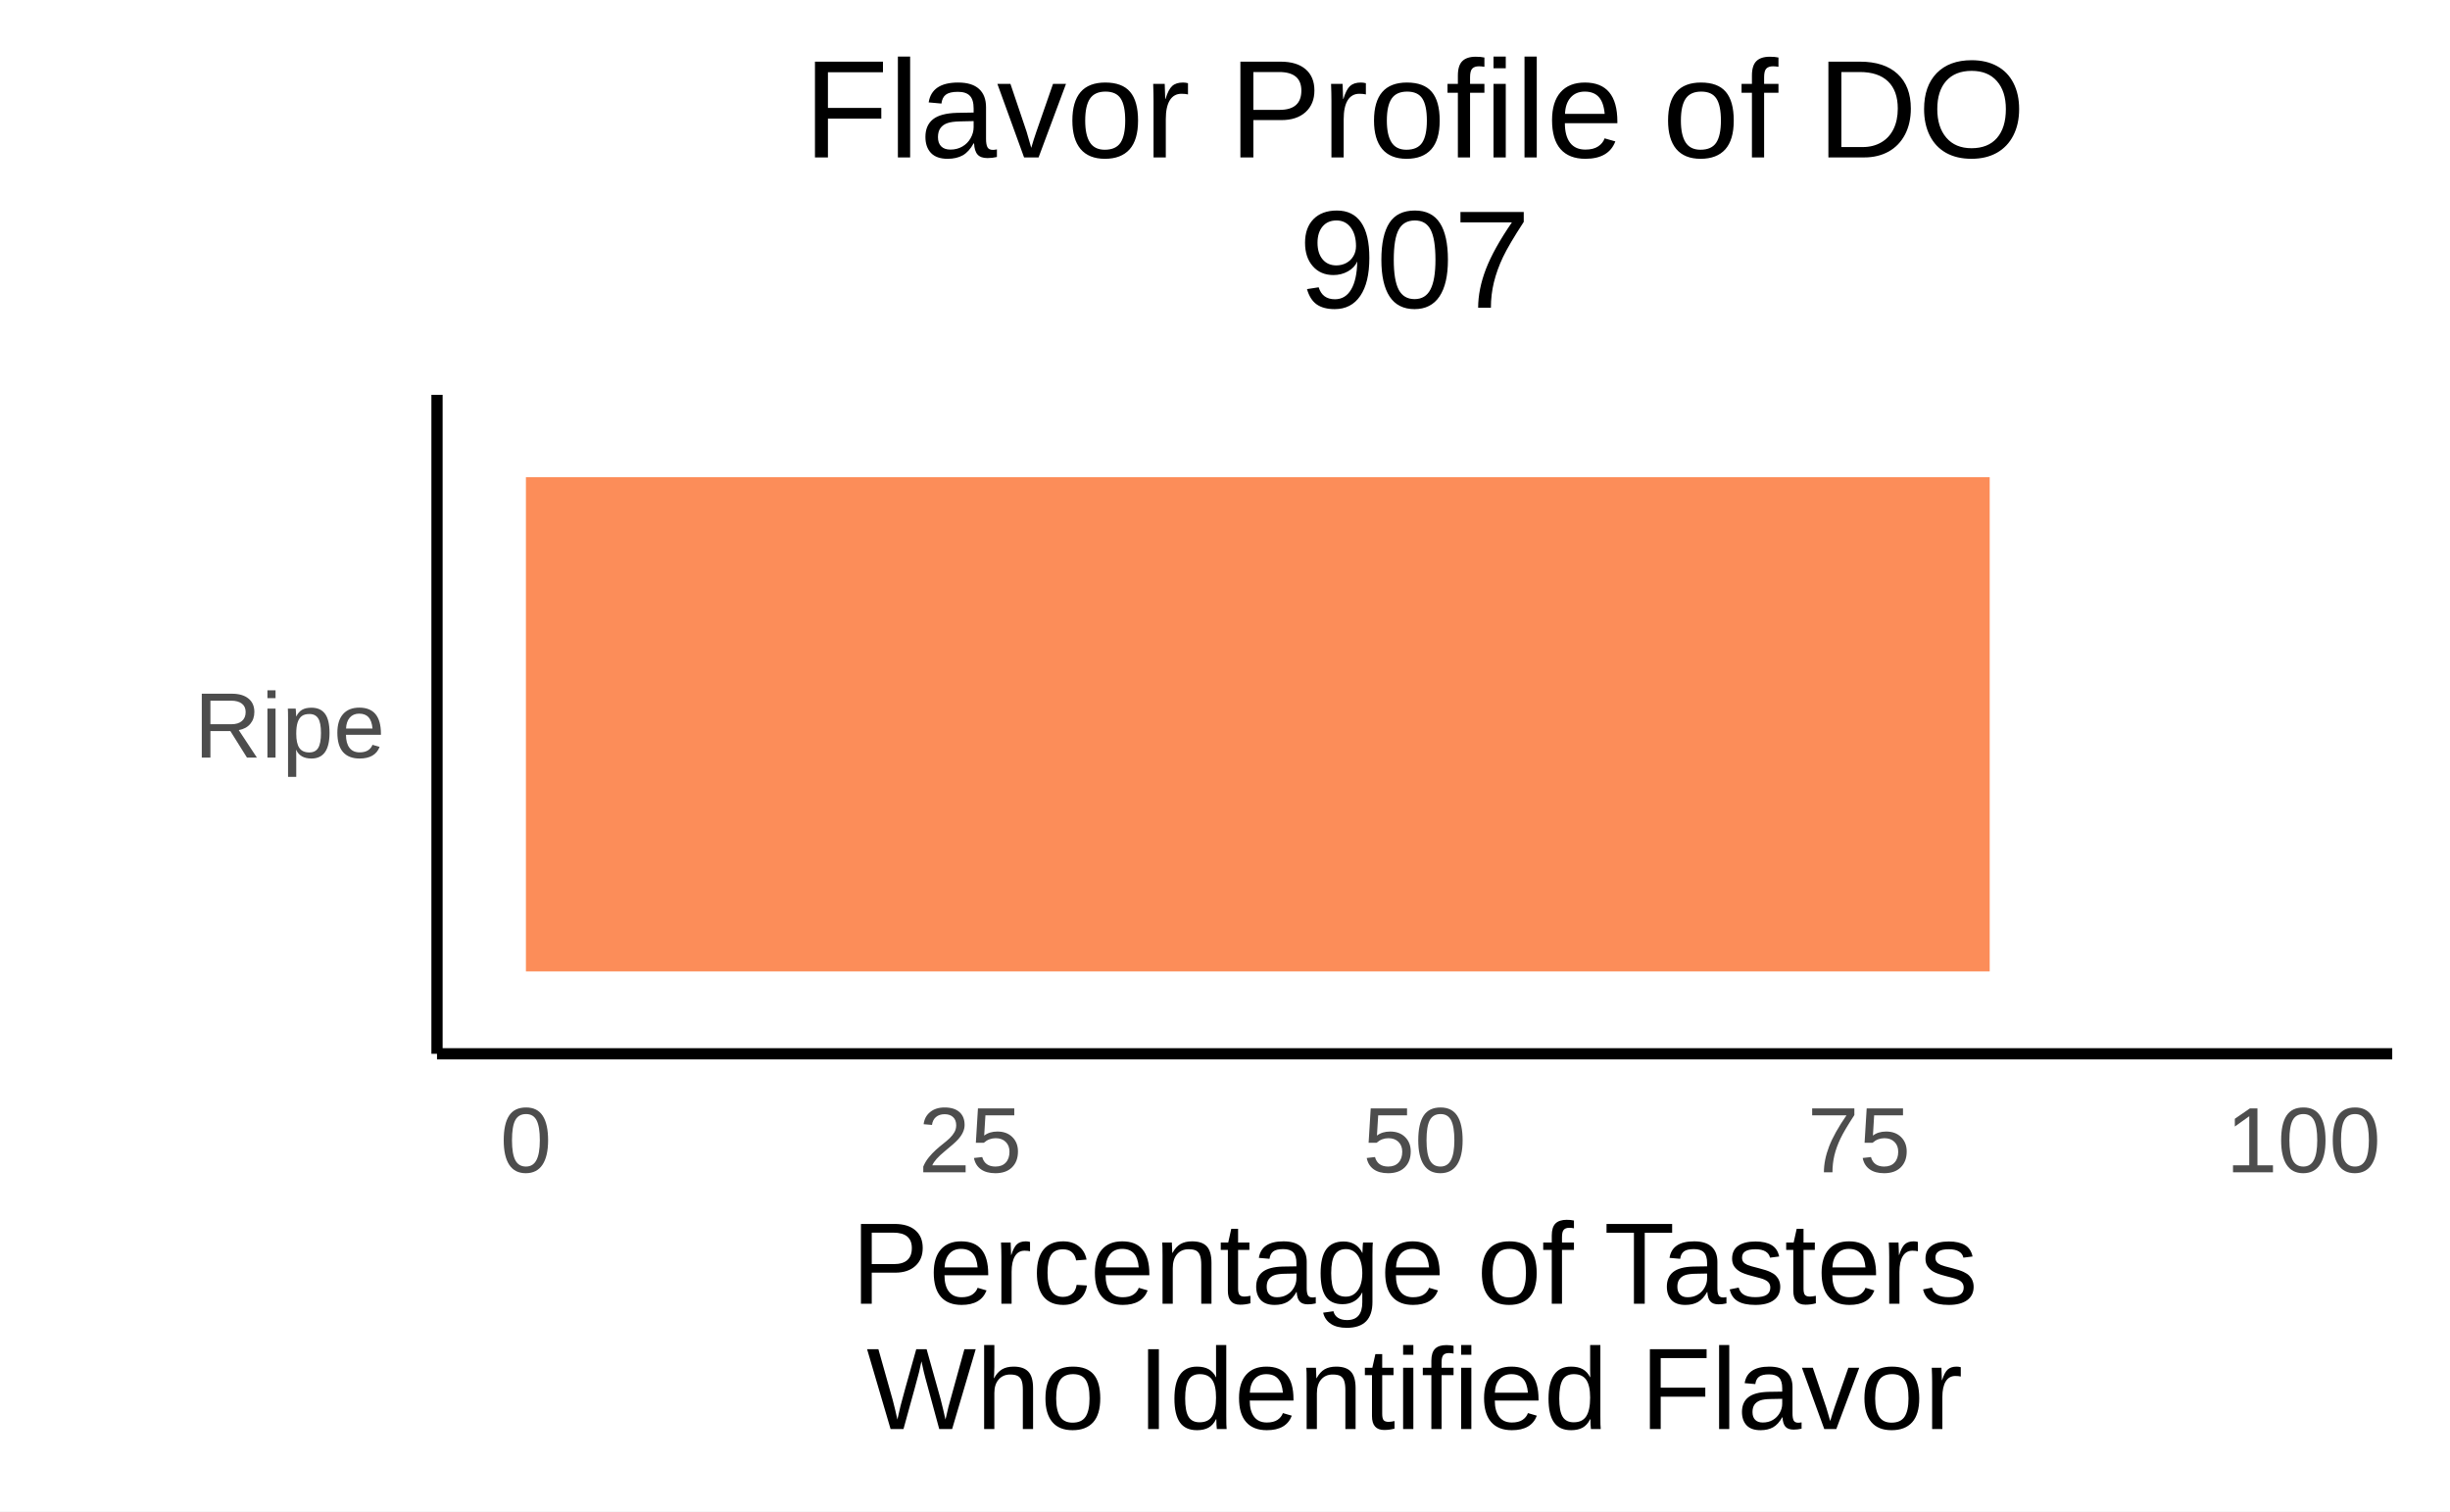
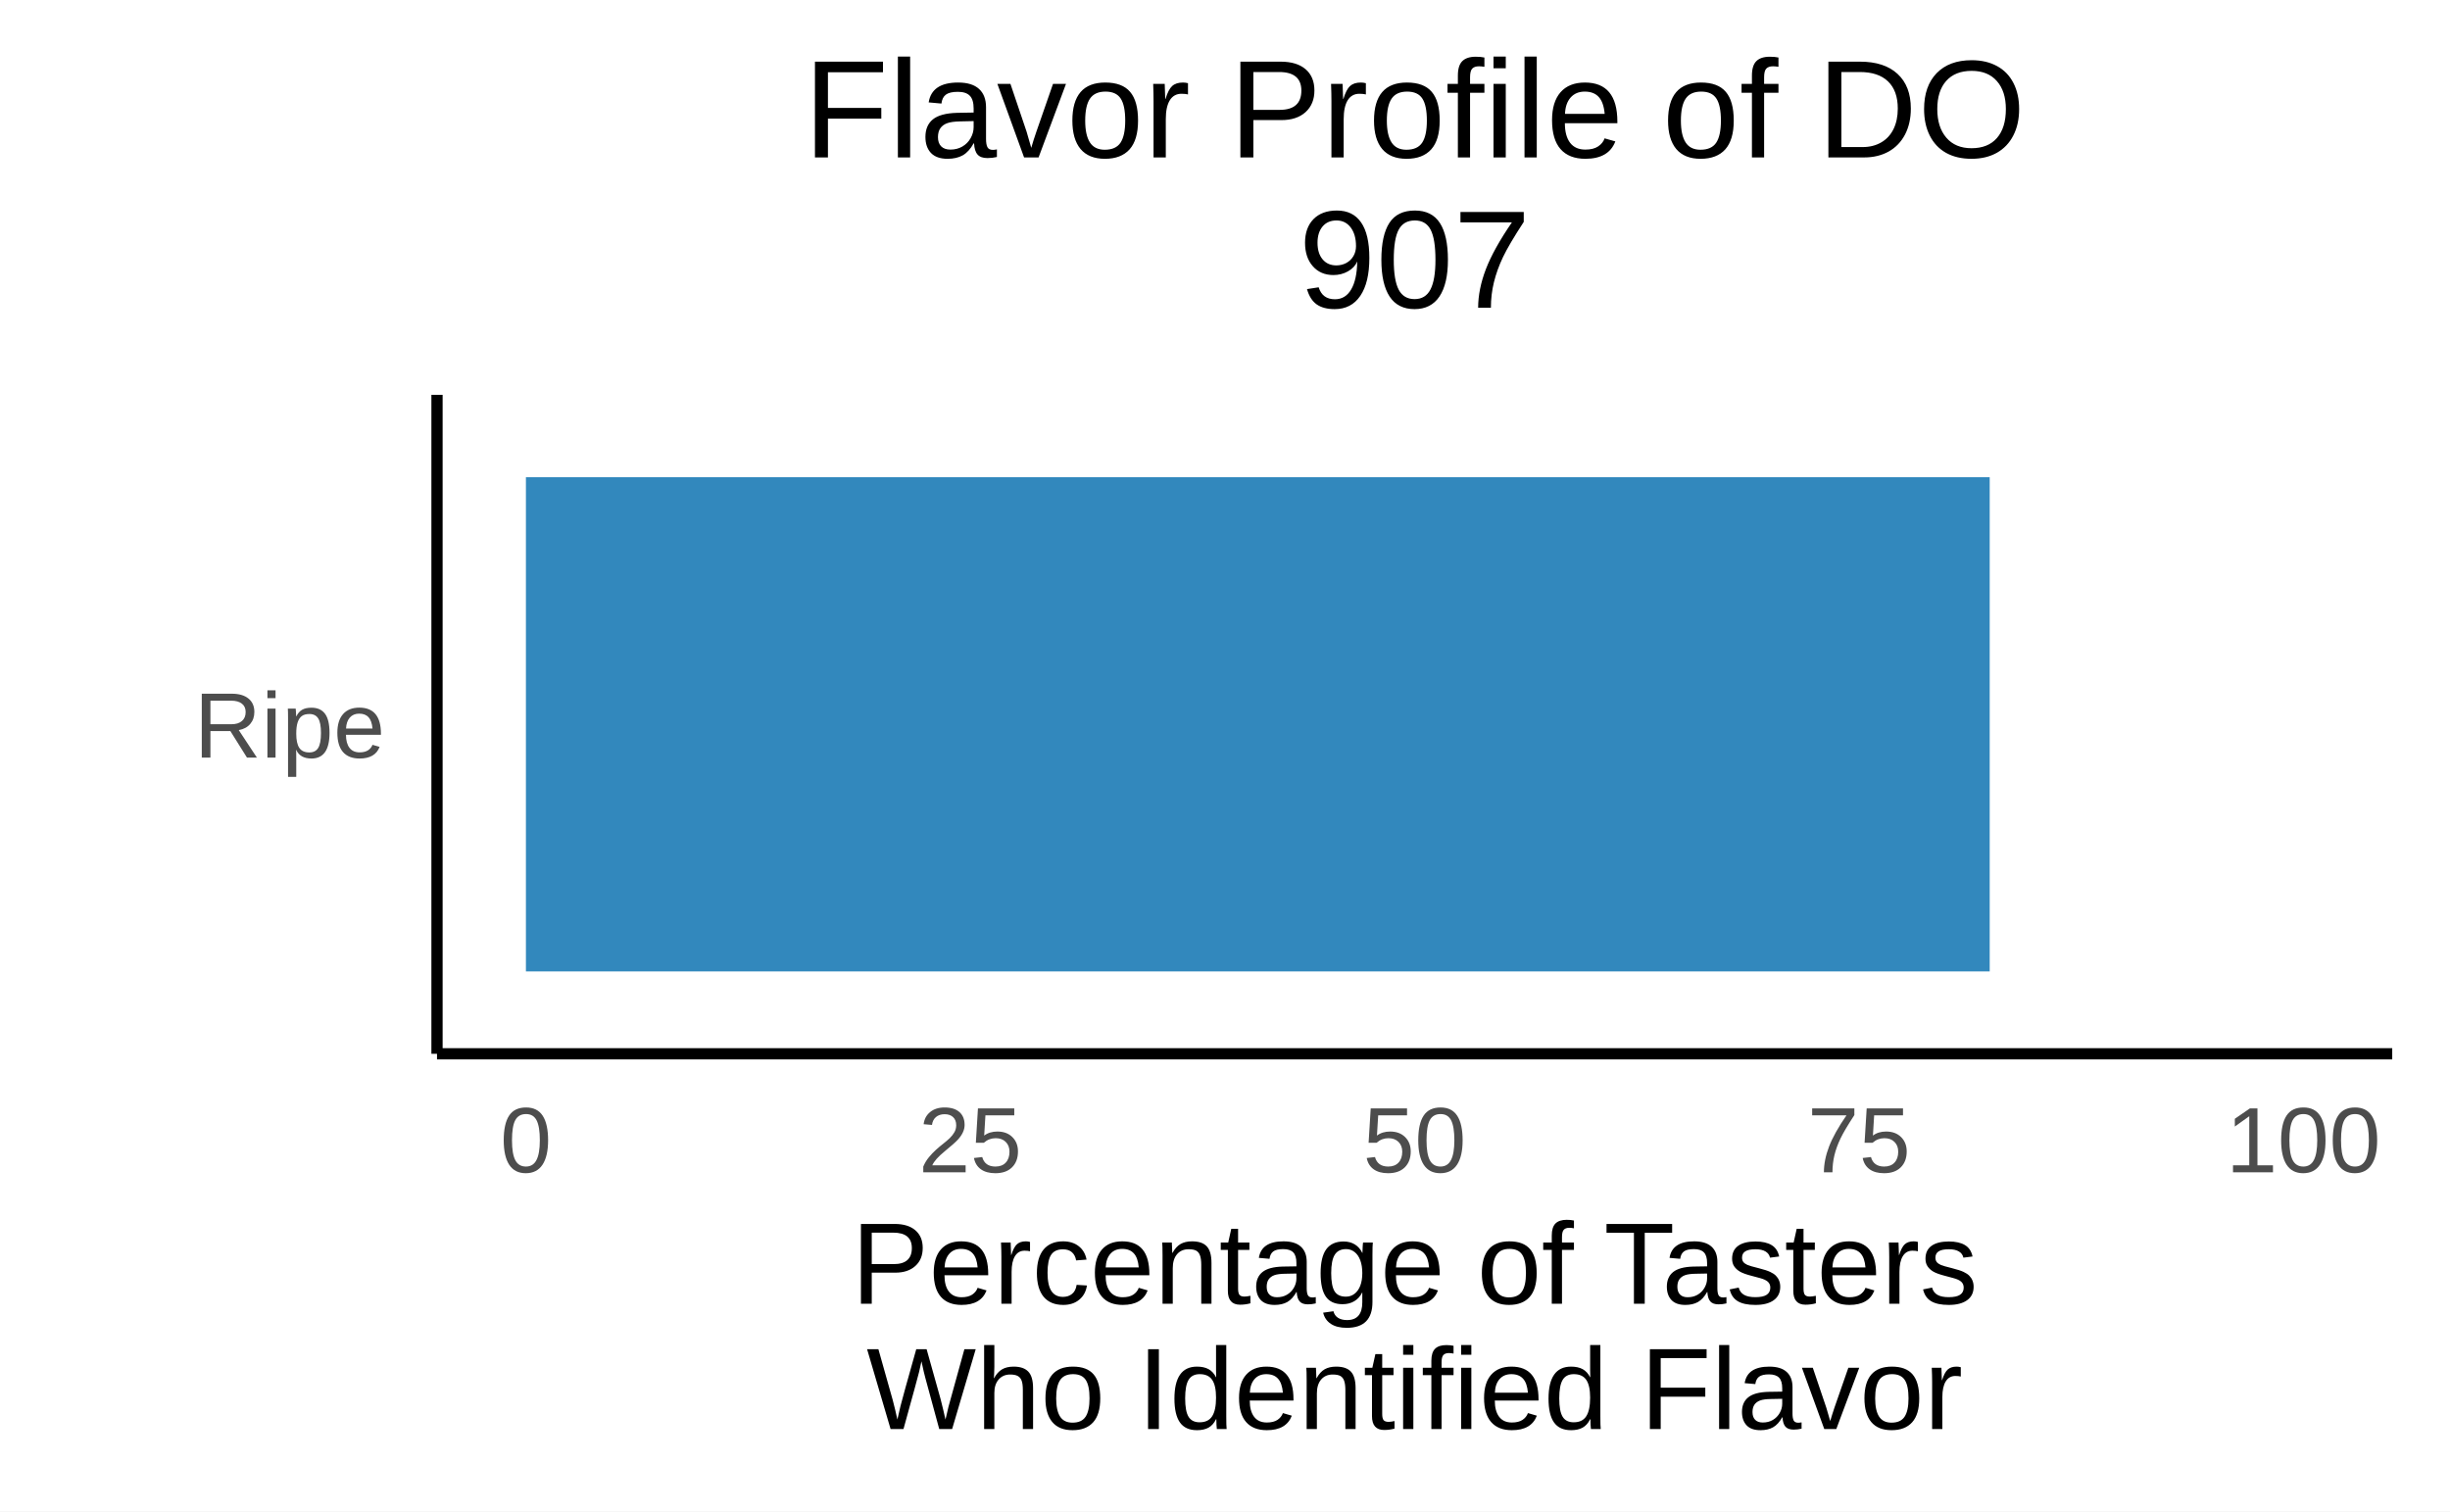
<svg xmlns="http://www.w3.org/2000/svg" class="svglite" width="528.00pt" height="325.71pt" viewBox="0 0 528.00 325.71">
  <defs>
    <style type="text/css">
    .svglite line, .svglite polyline, .svglite polygon, .svglite path, .svglite rect, .svglite circle {
      fill: none;
      stroke: #000000;
      stroke-linecap: round;
      stroke-linejoin: round;
      stroke-miterlimit: 10.00;
    }
    .svglite text {
      white-space: pre;
    }
  </style>
  </defs>
  <rect width="100%" height="100%" style="stroke: none; fill: #FFFFFF;" />
  <defs>
    <clipPath id="cpMC4wMHw1MjguMDB8MC4wMHwzMjUuNzE=">
      <rect x="0.00" y="0.00" width="528.00" height="325.71" />
    </clipPath>
  </defs>
  <g clip-path="url(#cpMC4wMHw1MjguMDB8MC4wMHwzMjUuNzE=)">
    <rect x="0.00" y="0.00" width="528.00" height="325.71" style="stroke-width: 2.42; stroke: #FFFFFF; fill: #FFFFFF;" />
  </g>
  <defs>
    <clipPath id="cpOTQuMTh8NTE1LjU1fDg1LjEwfDIyNy4xMw==">
      <rect x="94.18" y="85.10" width="421.36" height="142.03" />
    </clipPath>
  </defs>
  <g clip-path="url(#cpOTQuMTh8NTE1LjU1fDg1LjEwfDIyNy4xMw==)">
    <rect x="94.18" y="85.10" width="421.36" height="142.03" style="stroke-width: 2.42; stroke: none; fill: #FFFFFF;" />
-     <rect x="113.34" y="102.85" width="315.46" height="106.52" style="stroke-width: 1.07; stroke: none; stroke-linecap: butt; stroke-linejoin: miter; fill: #FC8D59;" />
+     <rect x="113.34" y="102.85" width="315.46" height="106.52" style="stroke-width: 1.07; stroke: none; stroke-linecap: butt; stroke-linejoin: miter; fill: #3288BD;" />
  </g>
  <g clip-path="url(#cpMC4wMHw1MjguMDB8MC4wMHwzMjUuNzE=)">
    <polyline points="94.18,227.13 94.18,85.10 " style="stroke-width: 2.42; stroke-linecap: butt;" />
    <text x="82.98" y="163.28" text-anchor="end" style="font-size: 20.00px;fill: #4D4D4D; font-family: &quot;Arial&quot;;" textLength="41.13px" lengthAdjust="spacingAndGlyphs">Ripe</text>
    <polyline points="94.18,227.13 515.55,227.13 " style="stroke-width: 2.42; stroke-linecap: butt;" />
    <text x="113.34" y="252.66" text-anchor="middle" style="font-size: 20.00px;fill: #4D4D4D; font-family: &quot;Arial&quot;;" textLength="11.12px" lengthAdjust="spacingAndGlyphs">0</text>
    <text x="209.10" y="252.66" text-anchor="middle" style="font-size: 20.00px;fill: #4D4D4D; font-family: &quot;Arial&quot;;" textLength="22.25px" lengthAdjust="spacingAndGlyphs">25</text>
    <text x="304.87" y="252.66" text-anchor="middle" style="font-size: 20.00px;fill: #4D4D4D; font-family: &quot;Arial&quot;;" textLength="22.25px" lengthAdjust="spacingAndGlyphs">50</text>
    <text x="400.63" y="252.66" text-anchor="middle" style="font-size: 20.00px;fill: #4D4D4D; font-family: &quot;Arial&quot;;" textLength="22.25px" lengthAdjust="spacingAndGlyphs">75</text>
    <text x="496.39" y="252.66" text-anchor="middle" style="font-size: 20.00px;fill: #4D4D4D; font-family: &quot;Arial&quot;;" textLength="33.37px" lengthAdjust="spacingAndGlyphs">100</text>
    <text x="304.87" y="281.00" text-anchor="middle" style="font-size: 25.00px; font-family: &quot;Arial&quot;;" textLength="242.73px" lengthAdjust="spacingAndGlyphs">Percentage of Tasters</text>
    <text x="304.87" y="308.00" text-anchor="middle" style="font-size: 25.00px; font-family: &quot;Arial&quot;;" textLength="236.21px" lengthAdjust="spacingAndGlyphs">Who Identified Flavor</text>
    <text x="304.87" y="33.93" text-anchor="middle" style="font-size: 30.00px; font-family: &quot;Arial&quot;;" textLength="263.43px" lengthAdjust="spacingAndGlyphs">Flavor Profile of DO</text>
    <text x="304.87" y="66.33" text-anchor="middle" style="font-size: 30.00px; font-family: &quot;Arial&quot;;" textLength="50.05px" lengthAdjust="spacingAndGlyphs">907</text>
  </g>
</svg>
